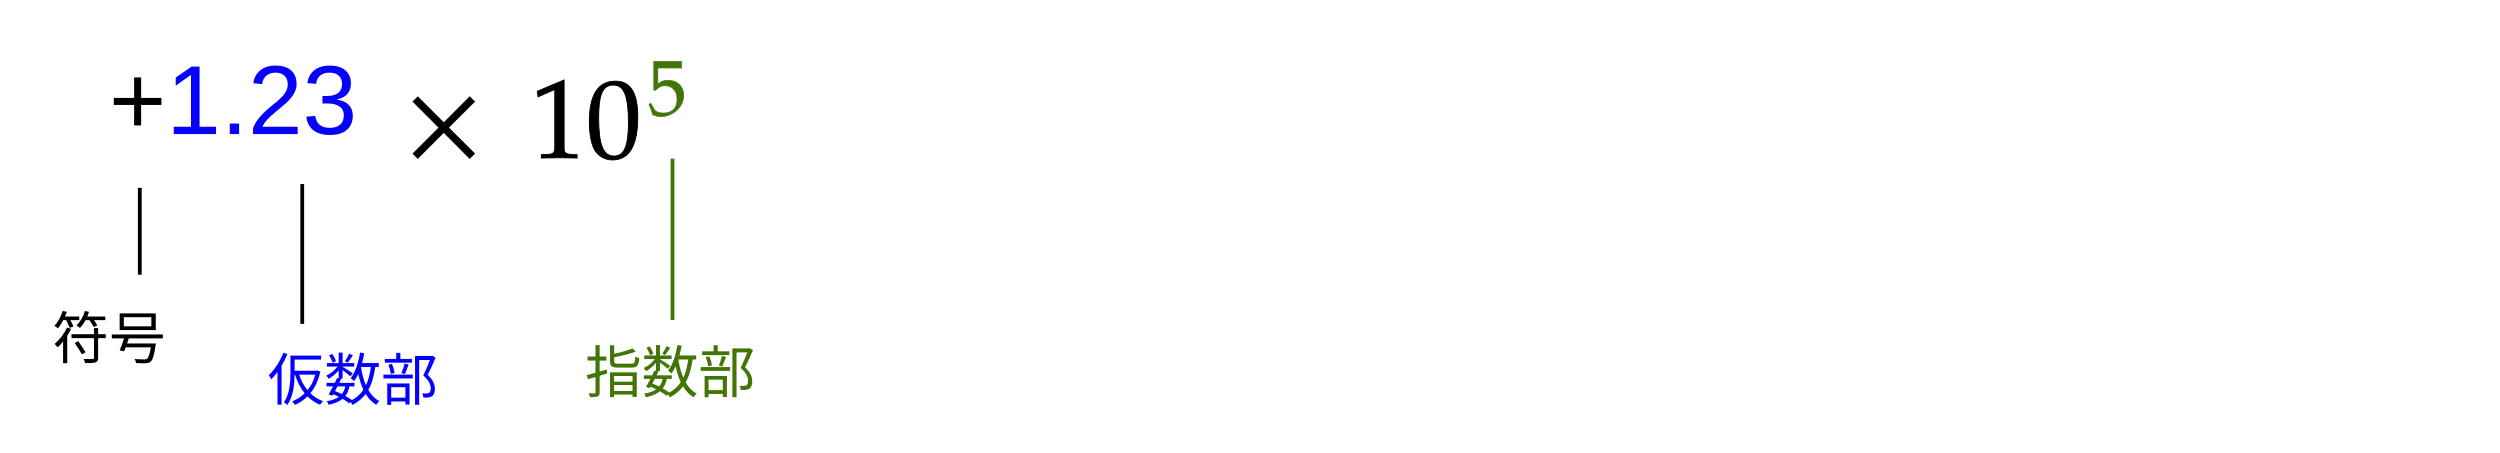
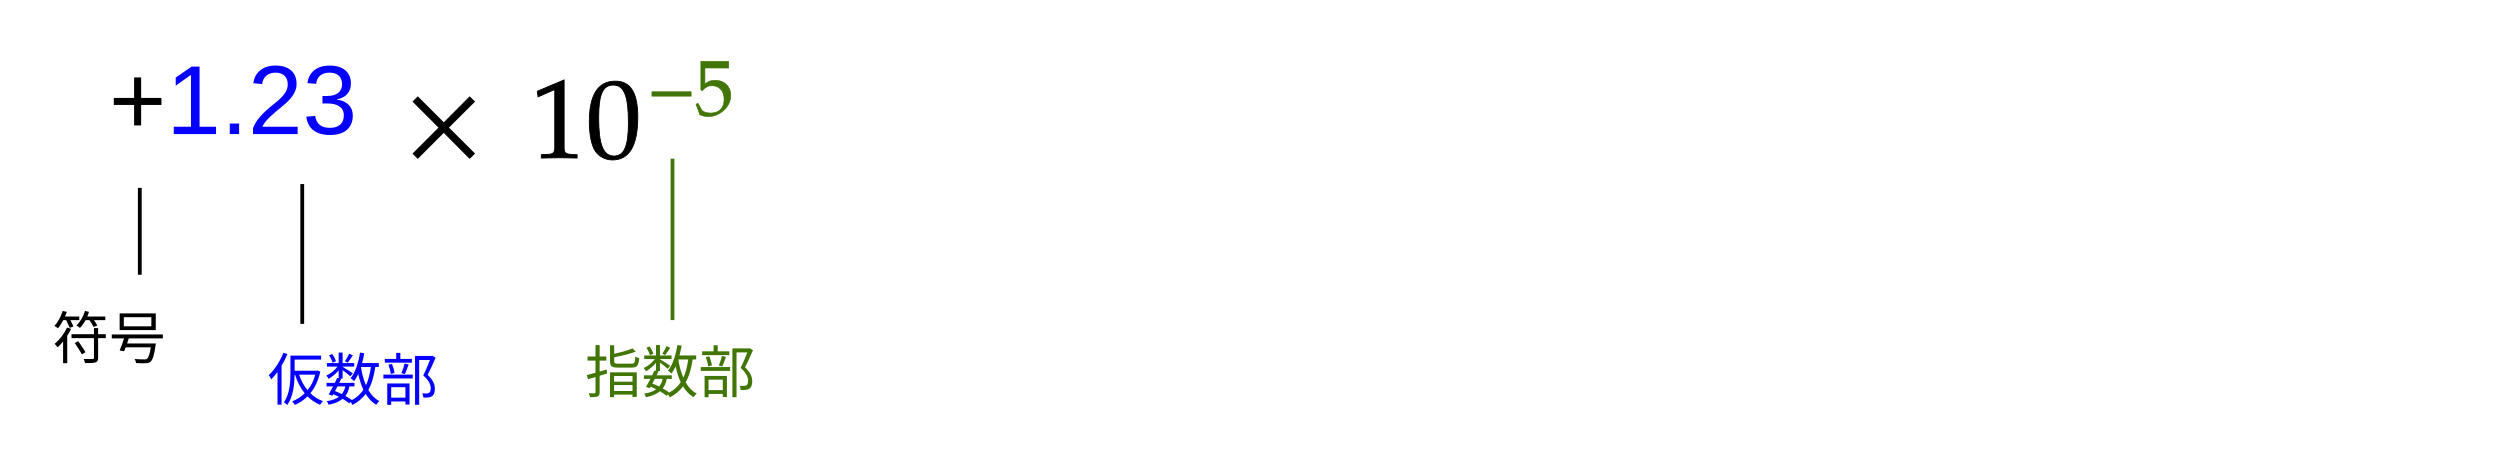
<svg xmlns="http://www.w3.org/2000/svg" x="0" y="0" width="661.714" height="119.714" style="         width:661.714px;         height:119.714px;         background: transparent;         fill: none; ">
  <svg class="role-diagram-draw-area">
    <g class="shapes-region" style="stroke: black; fill: none;">
      <g class="arrow-line">
        <path class="connection real" stroke-dasharray="" d="  M178,42 L178,84.72" style="stroke: rgb(65, 117, 5); stroke-opacity: 1; stroke-width: 1; fill: none; fill-opacity: 1;" />
      </g>
      <g class="arrow-line">
        <path class="connection real" stroke-dasharray="" d="  M80,48.72 L80,85.72" style="stroke: rgb(0, 0, 0); stroke-width: 1; fill: none; fill-opacity: 1;" />
      </g>
      <g class="arrow-line">
        <path class="connection real" stroke-dasharray="" d="  M37,49.72 L37,72.72" style="stroke: rgb(0, 0, 0); stroke-width: 1; fill: none; fill-opacity: 1;" />
      </g>
      <g />
    </g>
    <g />
    <g />
    <g />
  </svg>
  <svg width="660" height="118" style="width:660px;height:118px;font-family:Asana-Math, Asana;background:transparent;">
    <g>
      <g>
        <g>
          <text x="28.857" y="18.335" style="white-space:pre;stroke:none;fill:rgb(0,0,0);fill-opacity:1;font-size:25.95px;font-family:Arial, Helvetica, sans-serif;font-weight:400;font-style:normal;dominant-baseline:text-before-edge;text-decoration:none solid rgb(0, 0, 0);">+</text>
        </g>
        <g>
          <text x="44.013" y="18.335" style="white-space:pre;stroke:none;fill:rgb(6,0,255);fill-opacity:1;font-size:25.95px;font-family:Arial, Helvetica, sans-serif;font-weight:400;font-style:normal;dominant-baseline:text-before-edge;text-decoration:none solid rgb(6, 0, 255);">1.23</text>
        </g>
        <g>
          <text x="94.518" y="18.335" style="white-space:pre;stroke:none;fill:rgb(0,0,0);fill-opacity:1;font-size:25.95px;font-family:Arial, Helvetica, sans-serif;font-weight:400;font-style:normal;dominant-baseline:text-before-edge;text-decoration:none solid rgb(0, 0, 0);"> </text>
        </g>
        <g>
          <g>
            <g>
              <g>
                <g transform="matrix(1,0,0,1,107.6071,41.74482)">
                  <path transform="matrix(0.02941,0,0,-0.02941,0,0)" d="M611 37L376 271L611 505L568 547L335 313L101 547L59 505L293 271L59 37L101 -5L335 229L568 -5Z" stroke="rgb(0,0,0)" stroke-opacity="1" stroke-width="8" fill="rgb(0,0,0)" fill-opacity="1" />
                </g>
              </g>
              <g>
                <g transform="matrix(1,0,0,1,133.1339,41.74482)">
                  <path transform="matrix(0.02941,0,0,-0.02941,0,0)" d="M667 -3L667 27L615 30C560 33 550 44 550 96L550 700L309 598L316 548L466 614L466 96C466 44 455 33 401 30L345 27L345 -3C499 0 499 0 510 0C541 0 651 -3 667 -3ZM1011 689C856 689 777 566 777 324C777 207 798 106 833 57C868 8 924 -20 986 -20C1137 -20 1213 110 1213 366C1213 585 1148 689 1011 689ZM993 654C1090 654 1129 556 1129 316C1129 103 1091 15 999 15C902 15 861 116 861 360C861 571 898 654 993 654Z" stroke="rgb(0,0,0)" stroke-opacity="1" stroke-width="8" fill="rgb(0,0,0)" fill-opacity="1" />
                </g>
              </g>
              <g>
                <g>
                  <g>
                    <g>
-                       <g transform="matrix(1,0,0,1,171.5089,30.44414)">
-                         <path transform="matrix(0.020587,0,0,-0.020587,0,0)" d="M459 253C459 366 378 446 264 446C216 446 180 443 127 396L127 605L432 604L432 689L75 690L75 322L95 316C142 363 169 377 218 377C314 377 374 309 374 201C374 90 310 25 201 25C147 25 97 43 83 69L37 151L13 137C36 80 48 48 62 4C90 -11 130 -20 173 -20C301 -20 459 89 459 253Z" stroke="rgb(65,117,5)" stroke-opacity="1" stroke-width="8" fill="rgb(65,117,5)" fill-opacity="1" />
+                       <g transform="matrix(1,0,0,1,171.5089,30.44415)">
+                         <path transform="matrix(0.020587,0,0,-0.020587,0,0)" d="M555 243L555 299L51 299L51 243ZM1064 253C1064 366 983 446 869 446C821 446 785 443 732 396L732 605L1037 604L1037 689L680 690L680 322L700 316C747 363 774 377 823 377C919 377 979 309 979 201C979 90 915 25 806 25C752 25 702 43 688 69L642 151L618 137C641 80 653 48 667 4C695 -11 735 -20 778 -20C906 -20 1064 89 1064 253Z" stroke="rgb(65,117,5)" stroke-opacity="1" stroke-width="8" fill="rgb(65,117,5)" fill-opacity="1" />
                      </g>
                    </g>
                  </g>
                </g>
              </g>
            </g>
          </g>
        </g>
      </g>
    </g>
    <g>
      <g>
        <g>
          <text x="70.857" y="92.857" style="white-space:pre;stroke:none;fill:rgb(6,0,255);fill-opacity:1;font-size:15px;font-family:Arial, Helvetica, sans-serif;font-weight:400;font-style:normal;dominant-baseline:text-before-edge;text-decoration:none solid rgb(6, 0, 255);">仮数部</text>
        </g>
      </g>
    </g>
    <g>
      <g>
        <g>
          <text x="154.857" y="90.857" style="white-space:pre;stroke:none;fill:rgb(65,117,5);fill-opacity:1;font-size:15px;font-family:Arial, Helvetica, sans-serif;font-weight:400;font-style:normal;dominant-baseline:text-before-edge;text-decoration:none solid rgb(65, 117, 5);">指数部</text>
        </g>
      </g>
    </g>
    <g>
      <g>
        <g>
          <text x="13.857" y="81.857" style="white-space:pre;stroke:none;fill:rgb(0,0,0);fill-opacity:1;font-size:15px;font-family:Arial, Helvetica, sans-serif;font-weight:400;font-style:normal;dominant-baseline:text-before-edge;text-decoration:none solid rgb(0, 0, 0);">符号</text>
        </g>
      </g>
    </g>
  </svg>
</svg>
